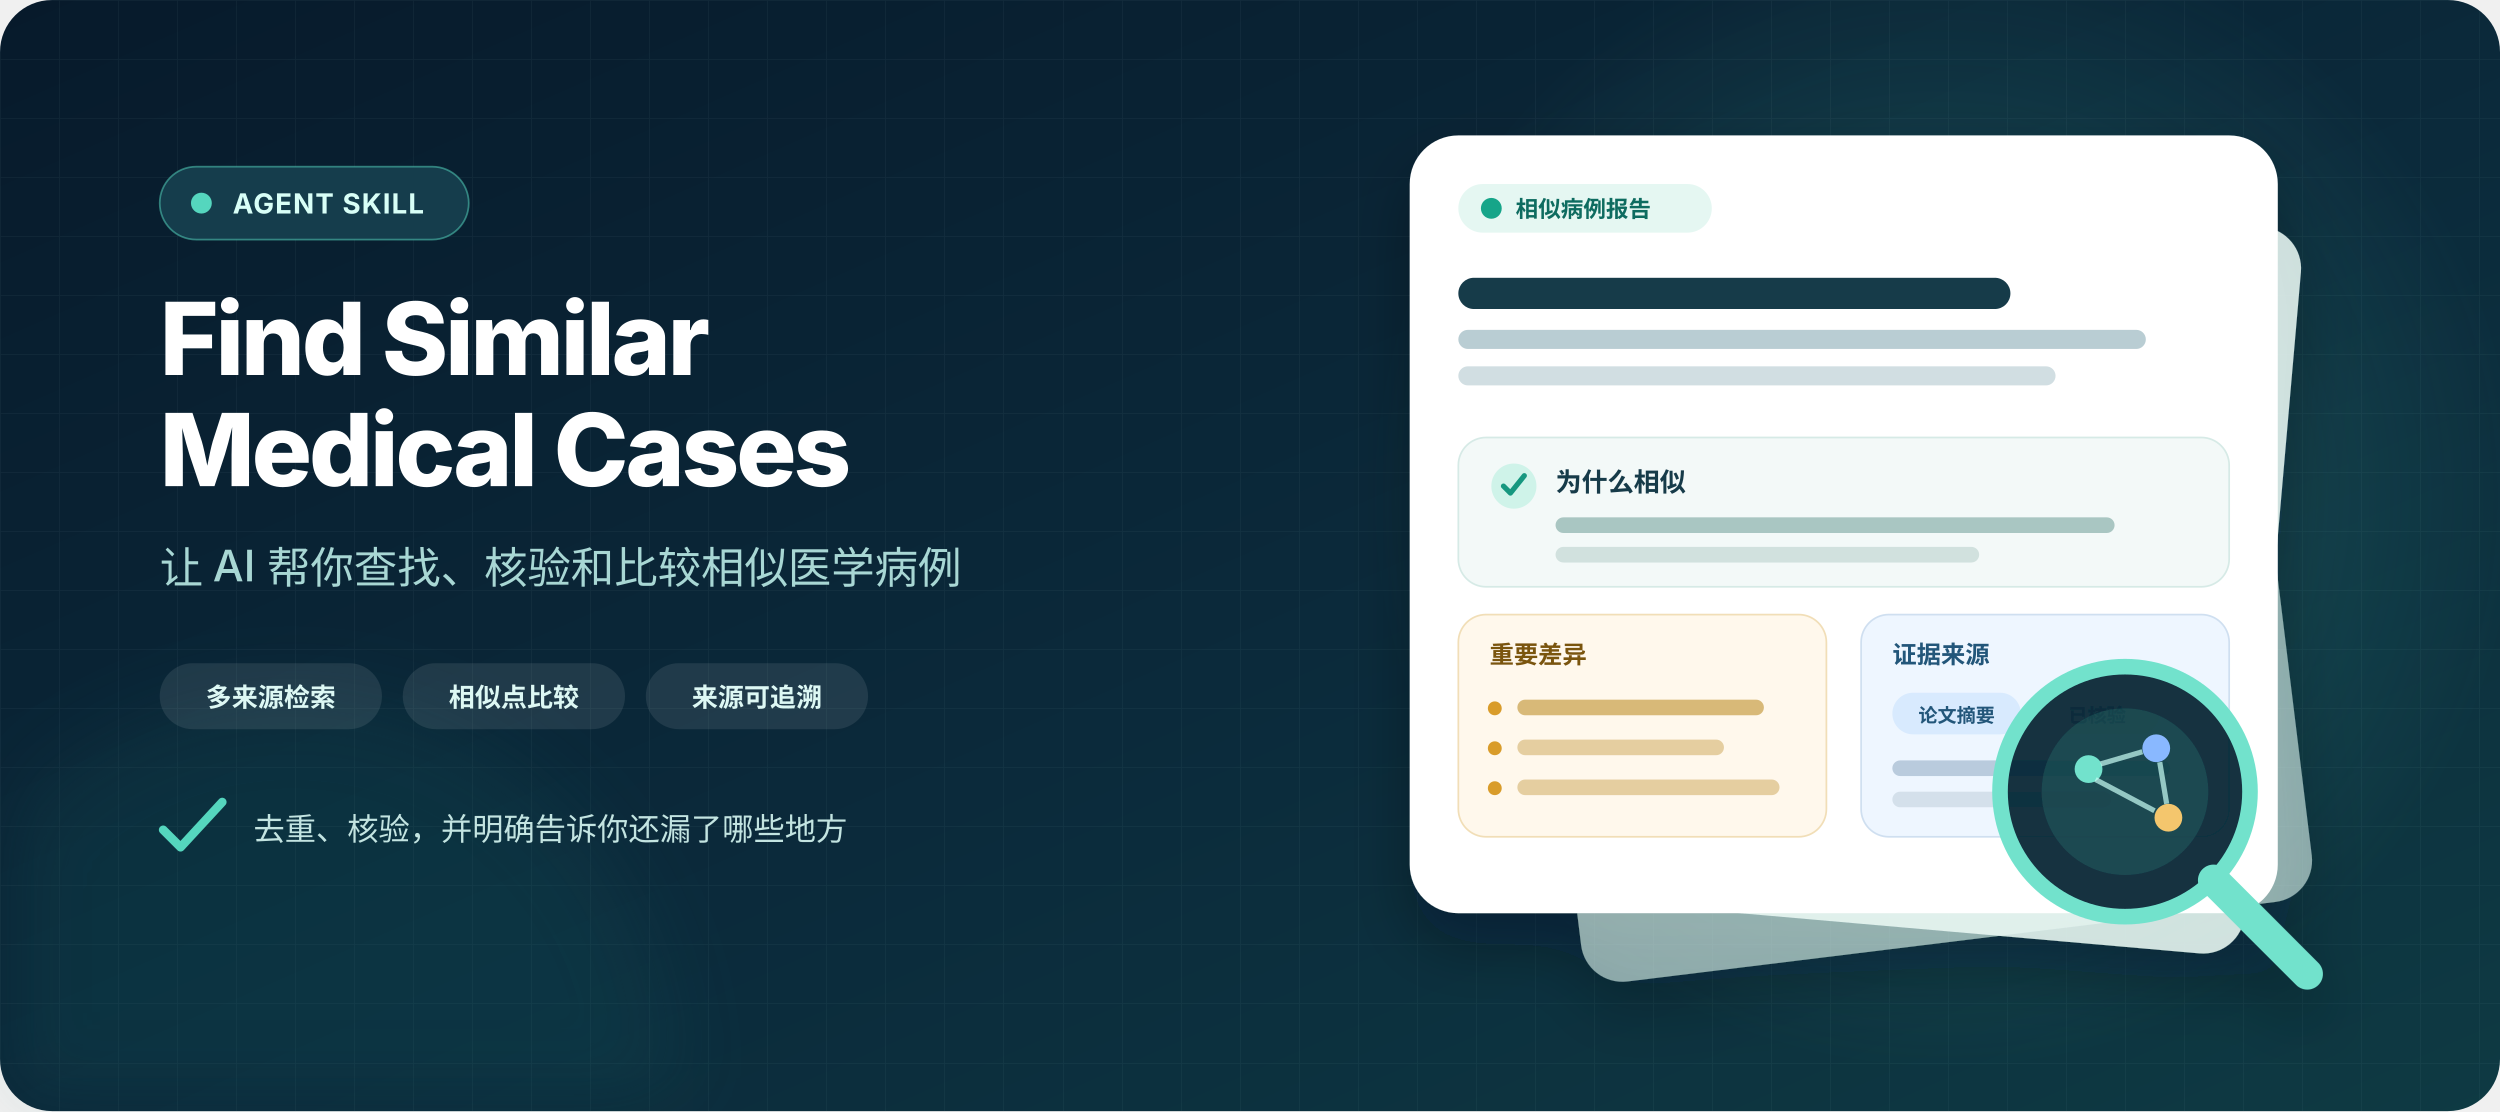
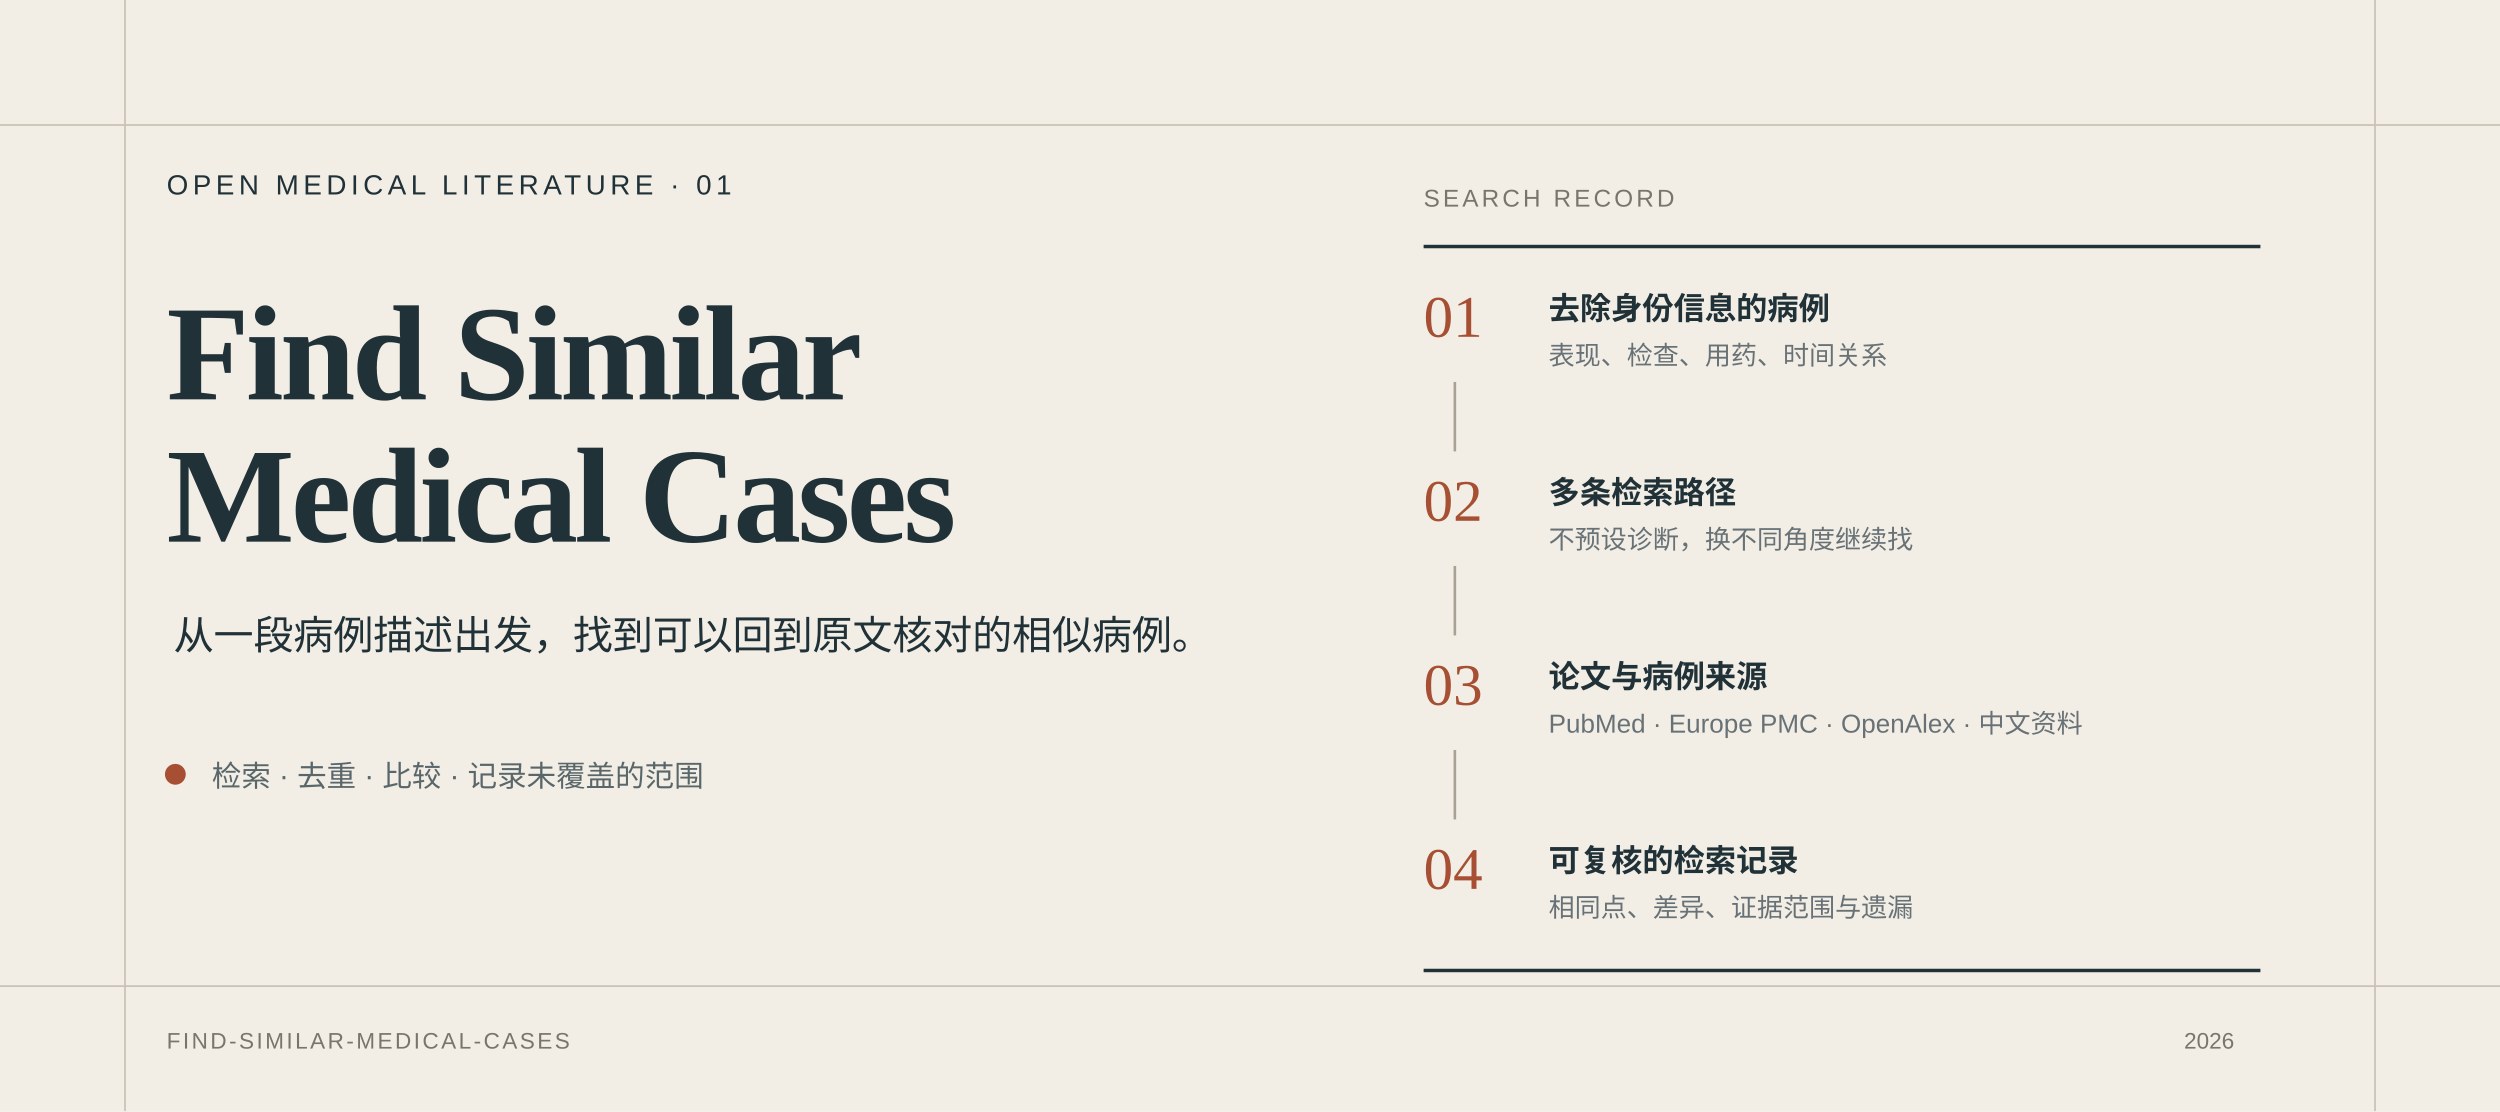
<svg xmlns="http://www.w3.org/2000/svg" width="1440" height="640" viewBox="0 0 1440 640" role="img" aria-labelledby="title desc">
-   <defs>
-     <linearGradient id="bg" x1="0" y1="0" x2="1" y2="1">
-       <stop offset="0" stop-color="#071A2B" />
-       <stop offset="0.55" stop-color="#0B2A3B" />
-       <stop offset="1" stop-color="#0E3A43" />
-     </linearGradient>
-     <radialGradient id="glow" cx="50%" cy="50%" r="50%">
-       <stop offset="0" stop-color="#55D6BE" stop-opacity=".26" />
-       <stop offset="1" stop-color="#55D6BE" stop-opacity="0" />
-     </radialGradient>
-     <pattern id="grid" width="34" height="34" patternUnits="userSpaceOnUse">
-       <path d="M34 0H0V34" fill="none" stroke="#A6E7DA" stroke-opacity=".055" />
-     </pattern>
-     <filter id="shadow" x="-30%" y="-30%" width="160%" height="180%">
-       <feDropShadow dx="0" dy="18" stdDeviation="18" flood-color="#001018" flood-opacity=".32" />
-     </filter>
-     <filter id="soft" x="-20%" y="-20%" width="140%" height="140%">
-       <feGaussianBlur stdDeviation="24" />
-     </filter>
-   </defs>
-   <rect width="1440" height="640" rx="30" fill="url(#bg)" />
-   <rect width="1440" height="640" rx="30" fill="url(#grid)" />
-   <circle cx="1120" cy="286" r="330" fill="url(#glow)" />
-   <circle cx="168" cy="620" r="220" fill="#176B6A" opacity=".16" filter="url(#soft)" />
-   <g font-family="Inter,-apple-system,BlinkMacSystemFont,'Segoe UI','PingFang SC','Microsoft YaHei',sans-serif">
-     <g transform="translate(92 96)">
-       <rect width="178" height="42" rx="21" fill="#153D4C" stroke="#55D6BE" stroke-opacity=".52" />
-       <circle cx="24" cy="21" r="6" fill="#55D6BE" />
-       <text x="42" y="27" font-size="16" font-weight="650" fill="#D8FFF7" letter-spacing=".6">AGENT SKILL</text>
-       <text x="0" y="120" font-size="58" font-weight="760" fill="#FFFFFF" letter-spacing="-1.8">Find Similar</text>
-       <text x="0" y="184" font-size="58" font-weight="760" fill="#FFFFFF" letter-spacing="-1.8">Medical Cases</text>
-       <text x="0" y="240" font-size="25" font-weight="520" fill="#A8D7D4">让 AI 帮你查找、核验和比较相似医学病例</text>
-       <g transform="translate(0 286)">
-         <rect width="128" height="38" rx="19" fill="#FFFFFF" fill-opacity=".09" />
-         <text x="64" y="25" text-anchor="middle" font-size="15" font-weight="600" fill="#DDF8F4">多来源检索</text>
-         <rect x="140" width="128" height="38" rx="19" fill="#FFFFFF" fill-opacity=".09" />
-         <text x="204" y="25" text-anchor="middle" font-size="15" font-weight="600" fill="#DDF8F4">相似点比较</text>
-         <rect x="280" width="128" height="38" rx="19" fill="#FFFFFF" fill-opacity=".09" />
-         <text x="344" y="25" text-anchor="middle" font-size="15" font-weight="600" fill="#DDF8F4">来源可追溯</text>
-       </g>
-       <g transform="translate(0 360)">
-         <path d="M2 22l10 10L36 6" fill="none" stroke="#55D6BE" stroke-width="5" stroke-linecap="round" stroke-linejoin="round" />
-         <text x="54" y="28" font-size="18" fill="#C3E4E1">去重、核验，并明确告诉你还漏了哪些地方</text>
-       </g>
-     </g>
-     <g transform="translate(812 78)" filter="url(#shadow)">
-       <g transform="translate(74 62) rotate(-7 212 190)">
-         <rect width="424" height="404" rx="24" fill="#DFF6F0" opacity=".58" />
-       </g>
-       <g transform="translate(38 34) rotate(5 230 210)">
-         <rect width="460" height="420" rx="24" fill="#EAF9F5" opacity=".86" />
-       </g>
-       <g>
-         <rect width="500" height="448" rx="28" fill="#FFFFFF" />
-         <rect x="28" y="28" width="146" height="28" rx="14" fill="#E5F7F2" />
-         <circle cx="47" cy="42" r="6" fill="#17A589" />
-         <text x="61" y="47" font-size="13" font-weight="700" fill="#116C61">相似病例报告</text>
-         <rect x="28" y="82" width="318" height="18" rx="9" fill="#183B4A" />
-         <rect x="28" y="112" width="396" height="11" rx="5.5" fill="#B9CDD3" />
-         <rect x="28" y="133" width="344" height="11" rx="5.5" fill="#D1DEE2" />
-         <g transform="translate(28 174)">
-           <rect width="444" height="86" rx="16" fill="#F3F9F8" stroke="#D6EAE6" />
-           <circle cx="32" cy="28" r="13" fill="#CFF3E9" />
-           <path d="M26 28l4 4 8-10" fill="none" stroke="#15977F" stroke-width="3" stroke-linecap="round" stroke-linejoin="round" />
-           <text x="56" y="31" font-size="15" font-weight="700" fill="#183B4A">为什么相似</text>
-           <rect x="56" y="46" width="322" height="9" rx="4.5" fill="#A9C6C2" />
-           <rect x="56" y="63" width="244" height="9" rx="4.5" fill="#D1E1DE" />
-         </g>
-         <g transform="translate(28 276)">
-           <rect width="212" height="128" rx="16" fill="#FFF8EC" stroke="#F1DEB7" />
-           <text x="18" y="28" font-size="14" font-weight="700" fill="#7A5410">重要差异</text>
-           <circle cx="21" cy="54" r="4" fill="#D99C2B" />
-           <rect x="34" y="49" width="142" height="9" rx="4.5" fill="#D8B978" />
-           <circle cx="21" cy="77" r="4" fill="#D99C2B" />
-           <rect x="34" y="72" width="119" height="9" rx="4.5" fill="#E5CEA0" />
-           <circle cx="21" cy="100" r="4" fill="#D99C2B" />
-           <rect x="34" y="95" width="151" height="9" rx="4.5" fill="#E5CEA0" />
-         </g>
-         <g transform="translate(260 276)">
-           <rect width="212" height="128" rx="16" fill="#EEF6FF" stroke="#CFDFF0" />
-           <text x="18" y="28" font-size="14" font-weight="700" fill="#24577A">证据来源</text>
-           <rect x="18" y="45" width="74" height="24" rx="12" fill="#D8EAFE" />
-           <text x="55" y="62" text-anchor="middle" font-size="11" font-weight="700" fill="#24577A">论文摘要</text>
-           <rect x="100" y="45" width="72" height="24" rx="12" fill="#DDF5EC" />
-           <text x="136" y="62" text-anchor="middle" font-size="11" font-weight="700" fill="#116C61">已核验</text>
-           <rect x="18" y="84" width="160" height="9" rx="4.5" fill="#B9CBDD" />
-           <rect x="18" y="102" width="126" height="9" rx="4.5" fill="#D4E0EB" />
-         </g>
-       </g>
-       <g transform="translate(326 292)">
-         <circle cx="86" cy="86" r="72" fill="#0A2939" fill-opacity=".96" stroke="#72E2CC" stroke-width="9" />
-         <circle cx="86" cy="86" r="48" fill="#55D6BE" fill-opacity=".14" />
-         <path d="M137 137l54 54" stroke="#72E2CC" stroke-width="18" stroke-linecap="round" />
-         <circle cx="65" cy="73" r="8" fill="#72E2CC" />
-         <circle cx="104" cy="61" r="8" fill="#89B8FF" />
-         <circle cx="111" cy="101" r="8" fill="#F4C66D" />
-         <path d="M72 70l24-7M69 79l34 18M106 69l4 24" fill="none" stroke="#C9FFF5" stroke-opacity=".7" stroke-width="3" />
-       </g>
-     </g>
+   <rect width="1440" height="640" fill="#f2eee5" />
+   <path d="M0 72H1440M0 568H1440" stroke="#c9c1b4" stroke-width="1" />
+   <path d="M72 0V640M1368 0V640" stroke="#c9c1b4" stroke-width="1" />
+   <g fill="#203138" font-family="Arial, 'PingFang SC', 'Microsoft YaHei', sans-serif">
+     <text x="96" y="112" font-size="16" letter-spacing="2.6">OPEN MEDICAL LITERATURE · 01</text>
+     <text x="96" y="230" font-family="Georgia, 'Times New Roman', serif" font-size="78" font-weight="700" letter-spacing="-2">Find Similar</text>
+     <text x="96" y="312" font-family="Georgia, 'Times New Roman', serif" font-size="78" font-weight="700" letter-spacing="-2">Medical Cases</text>
+     <text x="100" y="374" font-size="23">从一段病例描述出发，找到可以回到原文核对的相似病例。</text>
  </g>
+   <circle cx="101" cy="446" r="6" fill="#a64f32" />
+   <text x="122" y="453" fill="#59666a" font-family="Arial, 'PingFang SC', 'Microsoft YaHei', sans-serif" font-size="17">检索 · 去重 · 比较 · 记录未覆盖的范围</text>
+   <g transform="translate(820 104)" font-family="Arial, 'PingFang SC', 'Microsoft YaHei', sans-serif">
+     <text x="0" y="15" fill="#7a756c" font-size="14" letter-spacing="1.8">SEARCH RECORD</text>
+     <path d="M0 38H482" stroke="#203138" stroke-width="2" />
+     <text x="0" y="90" fill="#a64f32" font-family="Georgia, 'Times New Roman', serif" font-size="34">01</text>
+     <text x="72" y="80" fill="#203138" font-size="18" font-weight="600">去除身份信息的病例</text>
+     <text x="72" y="106" fill="#687276" font-size="15">表现、检查、用药、时间关系</text>
+     <path d="M18 116V156" stroke="#a9a196" stroke-width="1.5" />
+     <text x="0" y="196" fill="#a64f32" font-family="Georgia, 'Times New Roman', serif" font-size="34">02</text>
+     <text x="72" y="186" fill="#203138" font-size="18" font-weight="600">多条检索路径</text>
+     <text x="72" y="212" fill="#687276" font-size="15">不预设诊断，换不同角度继续找</text>
+     <path d="M18 222V262" stroke="#a9a196" stroke-width="1.5" />
+     <text x="0" y="302" fill="#a64f32" font-family="Georgia, 'Times New Roman', serif" font-size="34">03</text>
+     <text x="72" y="292" fill="#203138" font-size="18" font-weight="600">论文与病例来源</text>
+     <text x="72" y="318" fill="#687276" font-size="15">PubMed · Europe PMC · OpenAlex · 中文资料</text>
+     <path d="M18 328V368" stroke="#a9a196" stroke-width="1.5" />
+     <text x="0" y="408" fill="#a64f32" font-family="Georgia, 'Times New Roman', serif" font-size="34">04</text>
+     <text x="72" y="398" fill="#203138" font-size="18" font-weight="600">可复核的检索记录</text>
+     <text x="72" y="424" fill="#687276" font-size="15">相同点、差异、证据范围与遗漏</text>
+     <path d="M0 455H482" stroke="#203138" stroke-width="2" />
+   </g>
+   <text x="96" y="604" fill="#7a756c" font-family="Arial, sans-serif" font-size="13" letter-spacing="1.4">FIND-SIMILAR-MEDICAL-CASES</text>
+   <text x="1258" y="604" fill="#7a756c" font-family="Arial, sans-serif" font-size="13">2026</text>
</svg>
